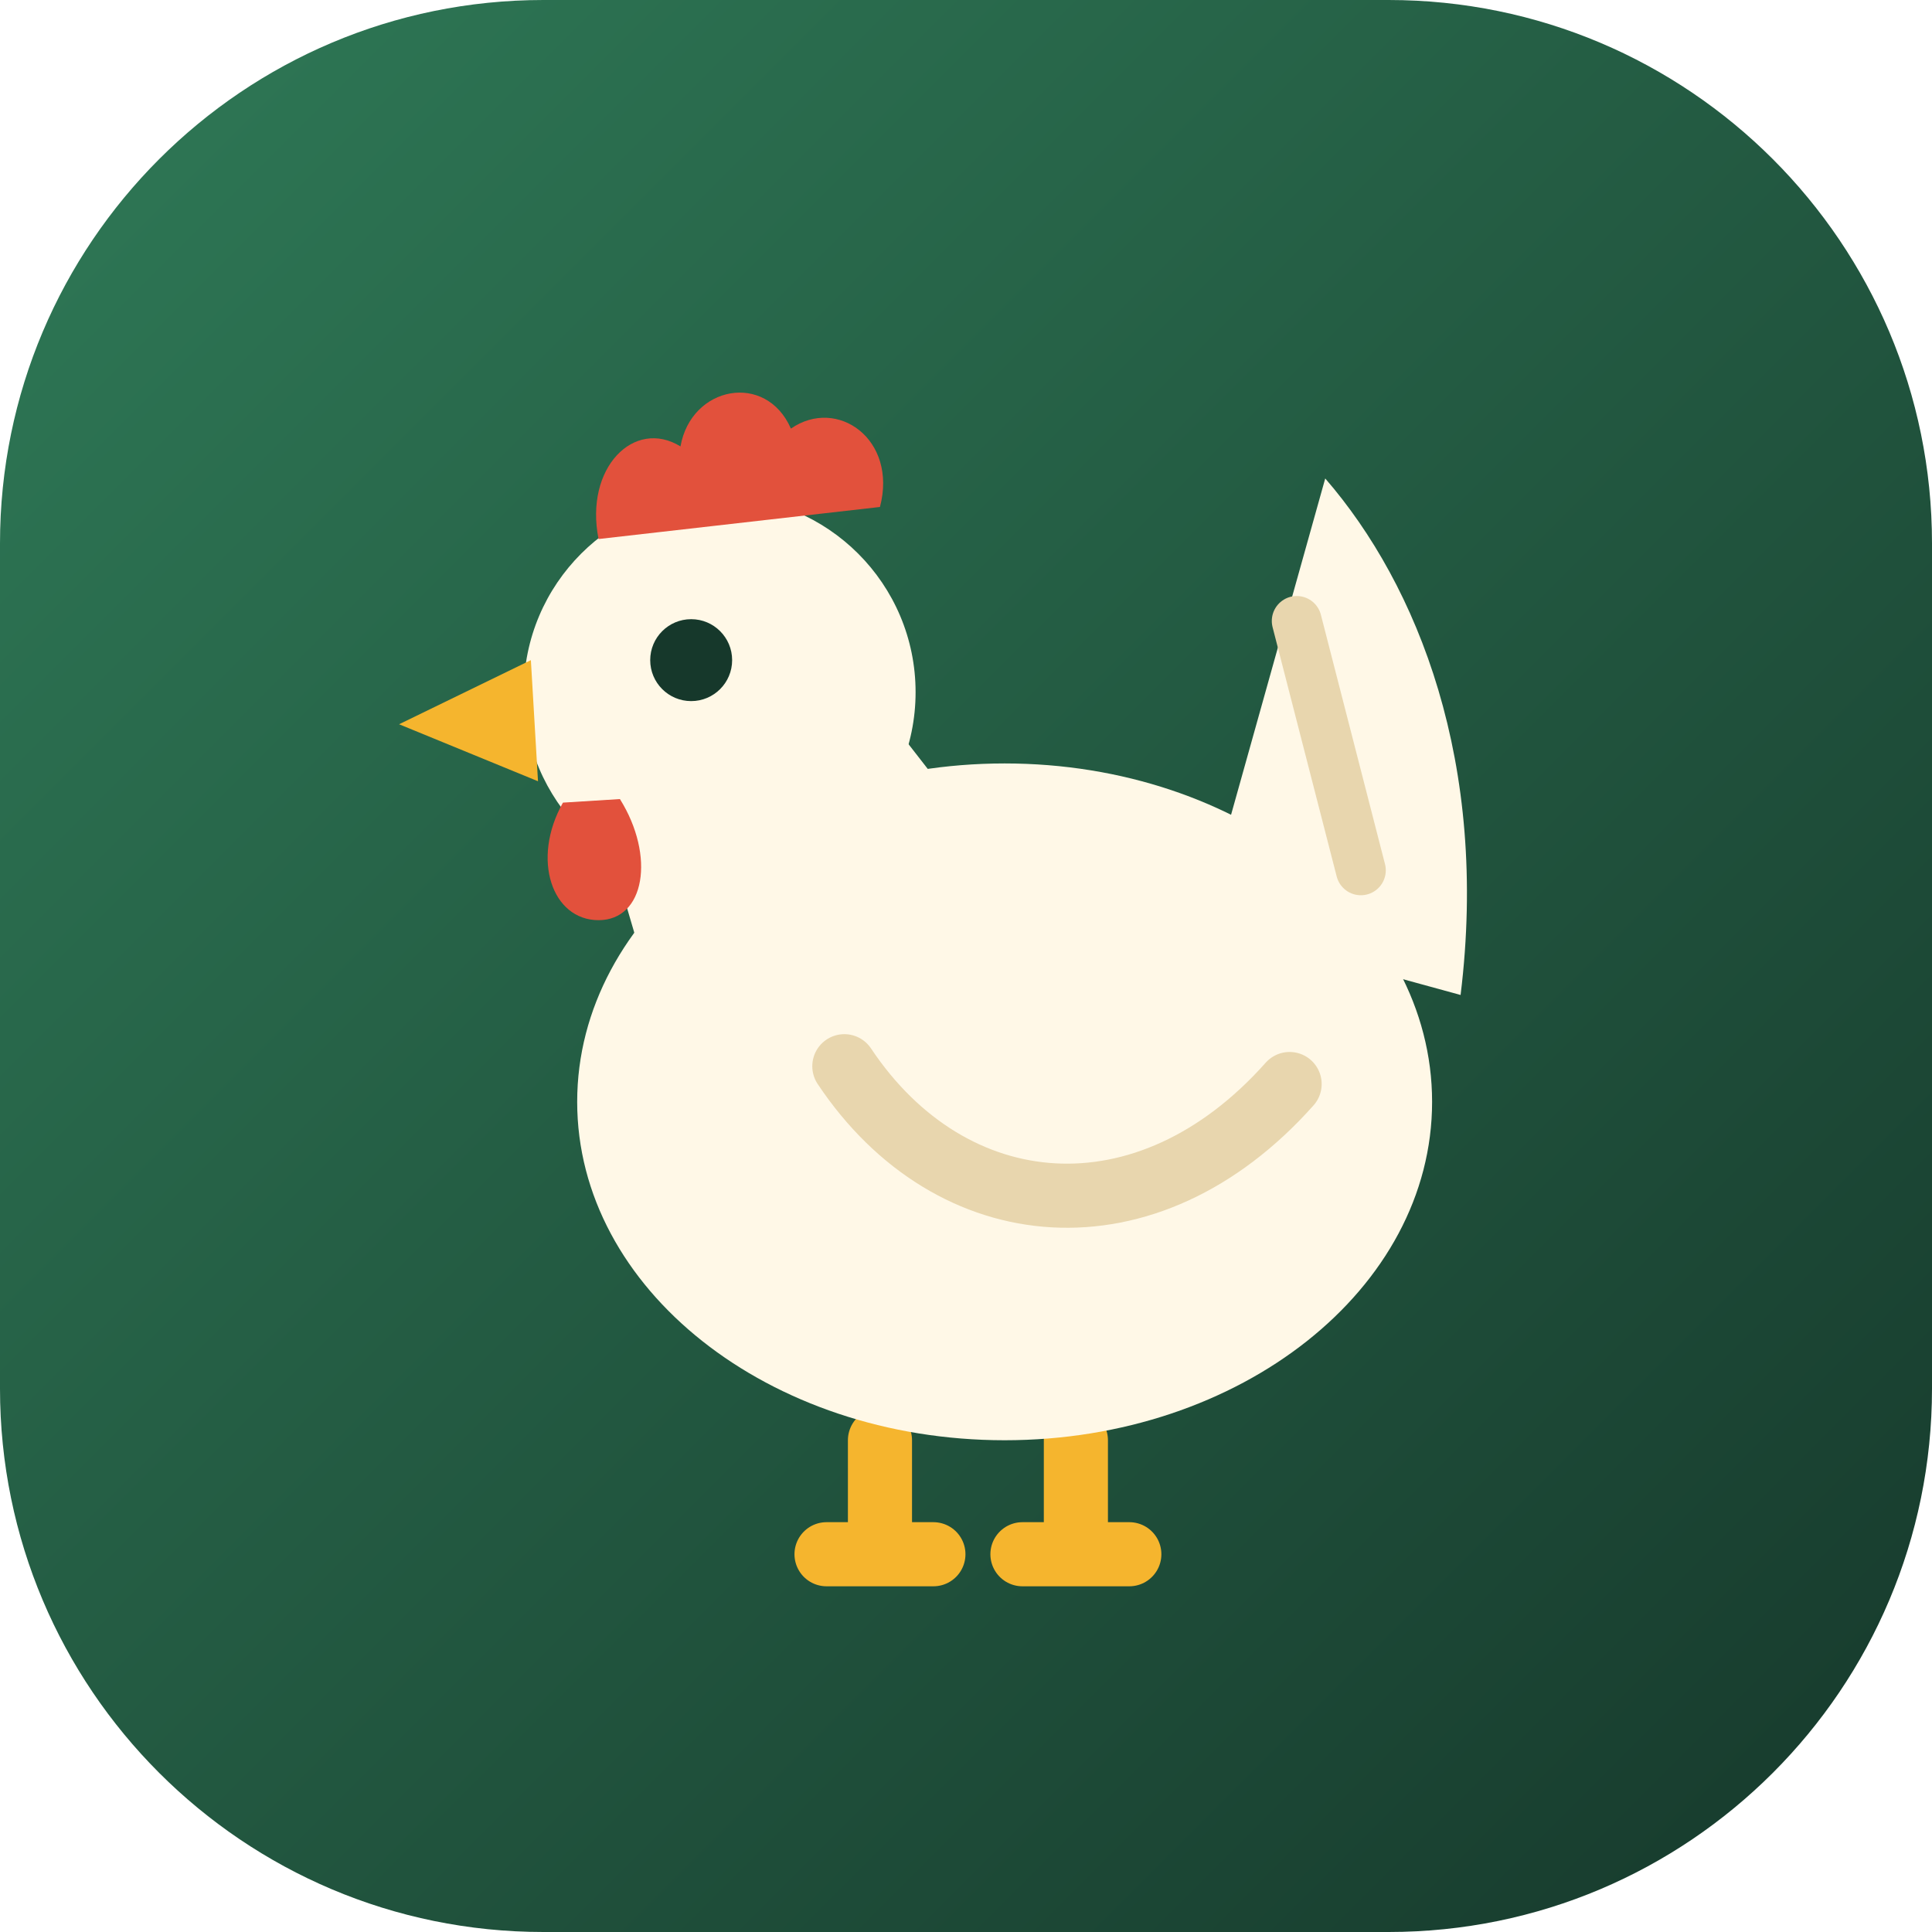
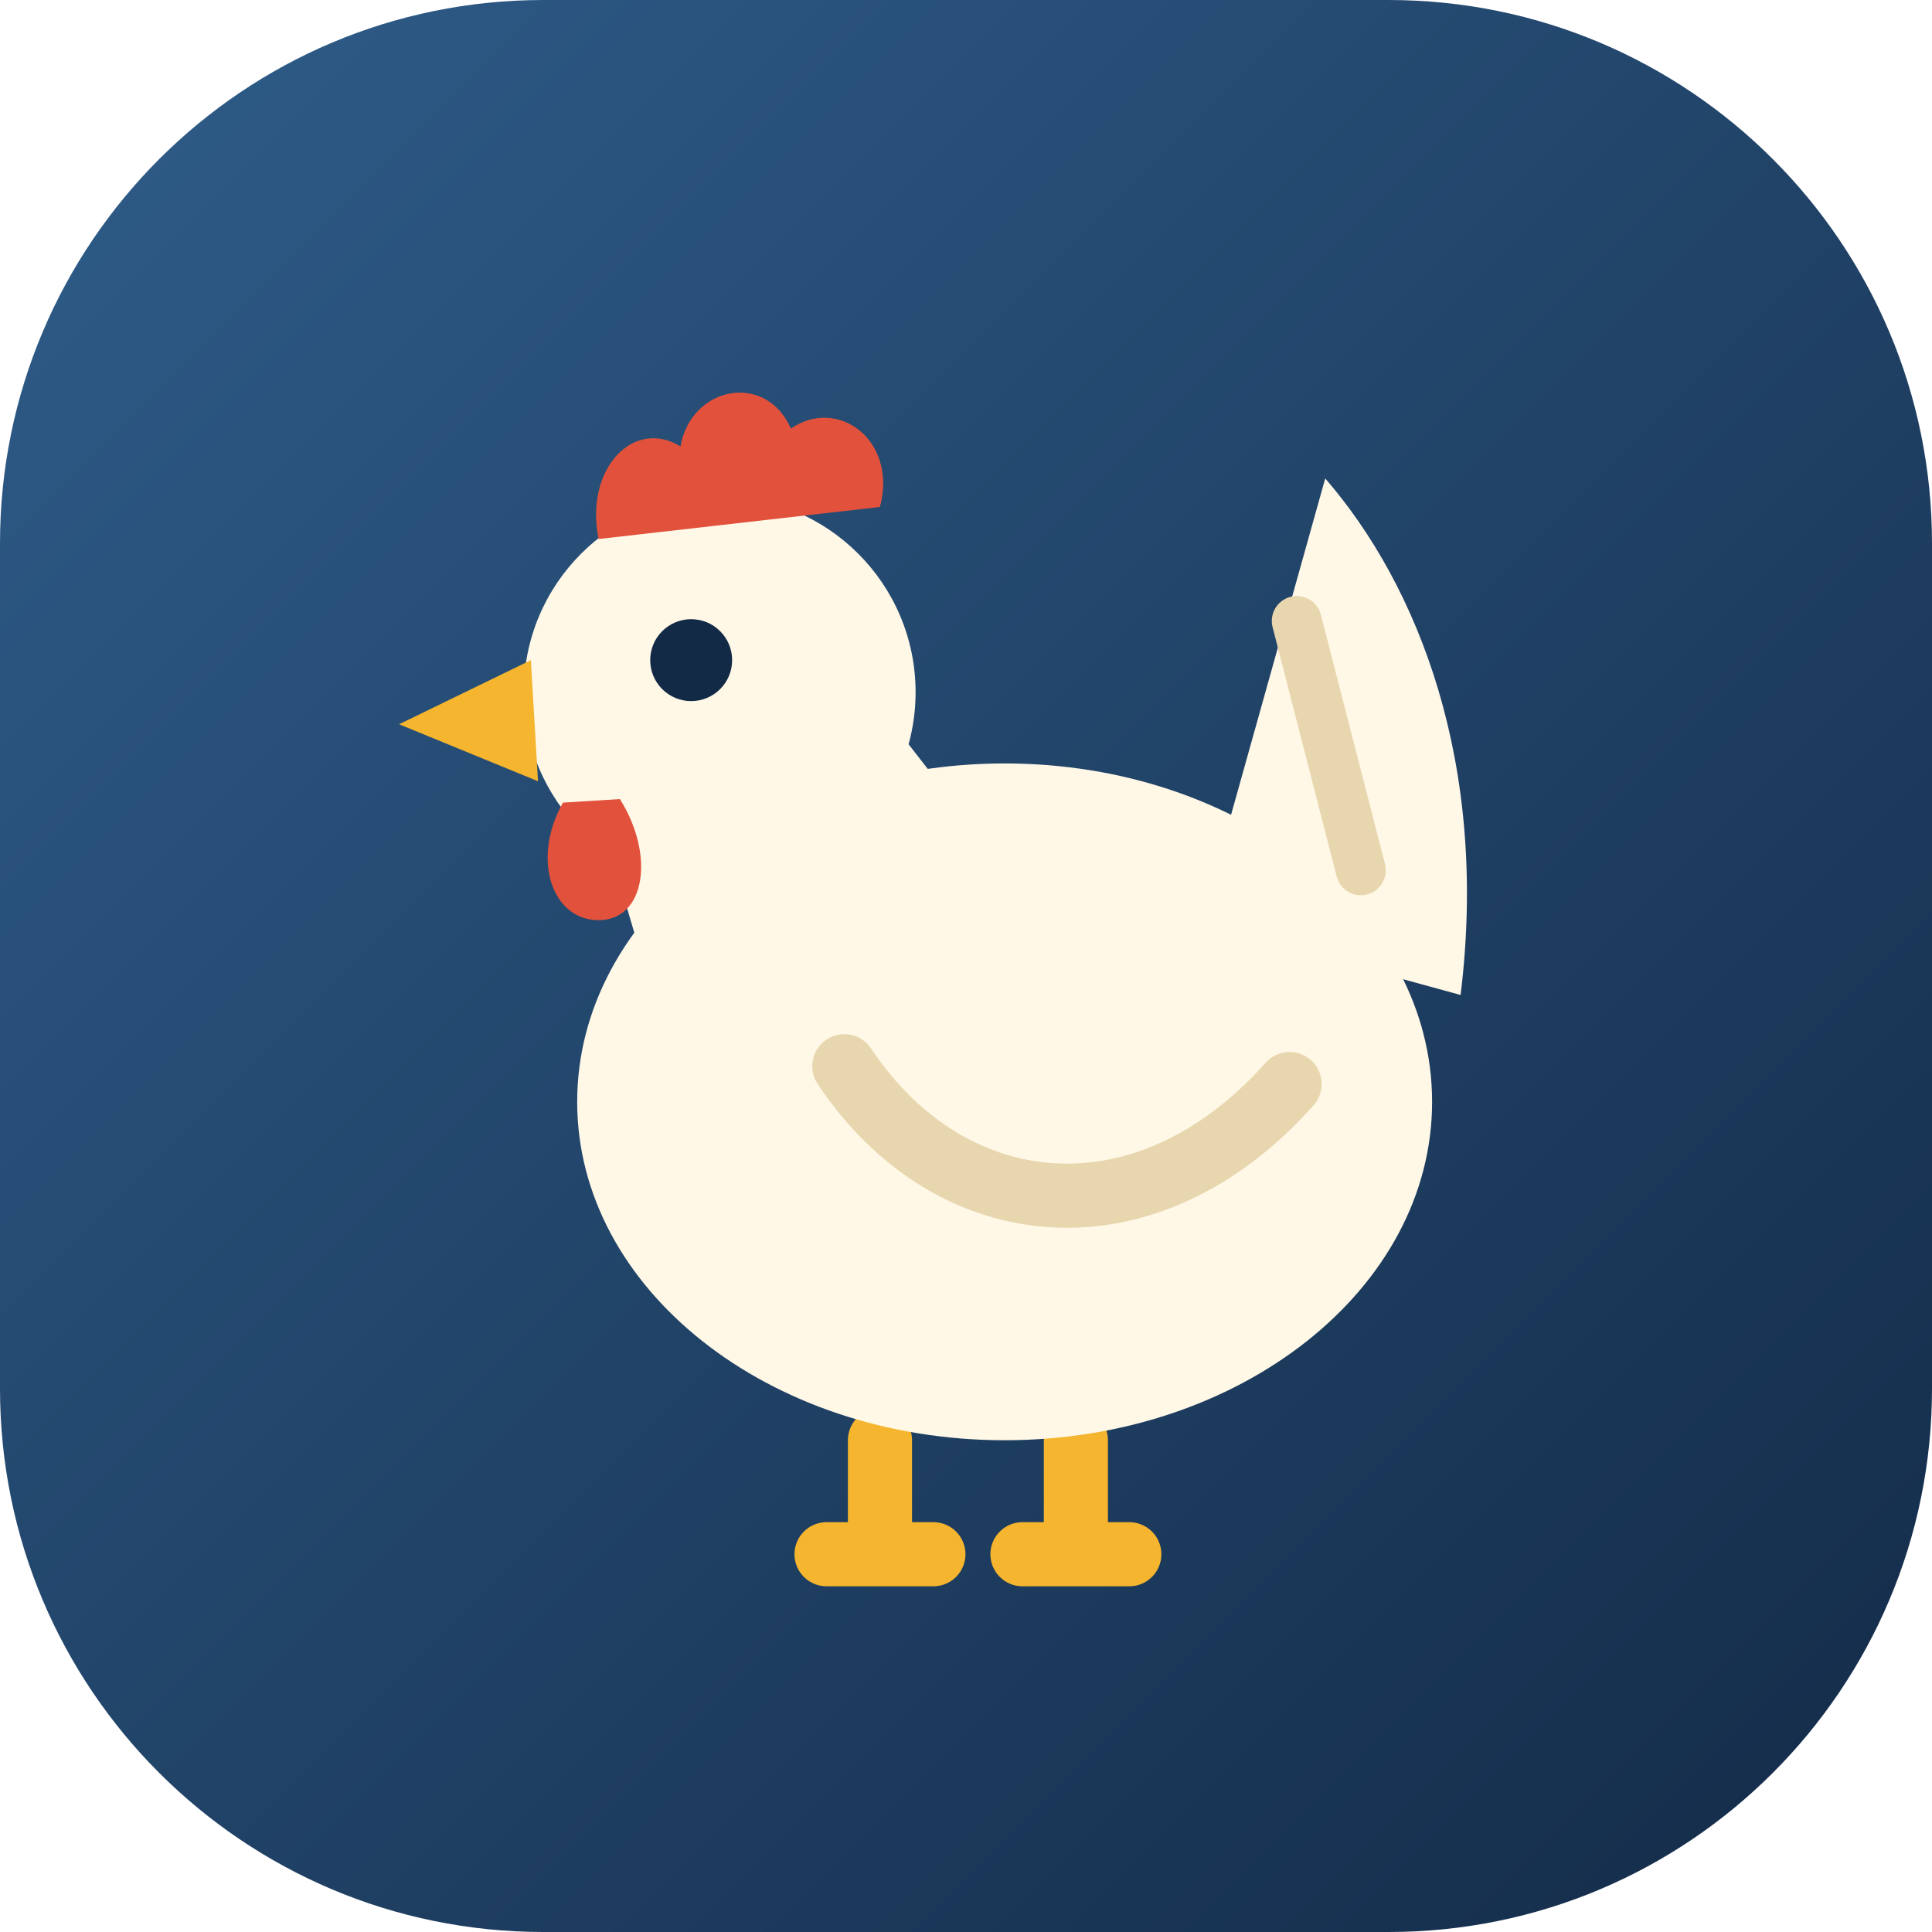
<svg xmlns="http://www.w3.org/2000/svg" viewBox="0 0 64 64">
  <defs>
    <linearGradient id="g" x1="0" y1="0" x2="1" y2="1">
-       <stop offset="0" stop-color="#2f7a57" />
-       <stop offset="1" stop-color="#16382b" />
+       <stop offset="0" stop-color="#2f5d8a" />
+       <stop offset="1" stop-color="#132a47" />
    </linearGradient>
  </defs>
  <rect width="64" height="64" rx="18" fill="url(#g)" />
  <g transform="translate(8.5 7) scale(1.18)">
    <path d="M26.5 20 30 7.5c2.6 3 4.6 8 3.8 14.5z" fill="#fff8e7" />
    <path d="M29.2 11.5 31 18.5" stroke="#e8d6ae" stroke-width="1.4" stroke-linecap="round" />
    <path d="M17.5 34.5v3.2M23 34.5v3.2M16 37.7h3M21.5 37.7h3" stroke="#f5b52e" stroke-width="1.8" stroke-linecap="round" />
    <ellipse cx="21" cy="25" rx="12" ry="9.5" fill="#fff8e7" />
    <path d="M9.5 16.5 16 12l7 9-11 4z" fill="#fff8e7" />
    <circle cx="13" cy="13.5" r="5.5" fill="#fff8e7" />
    <path d="M9.6 9.2c-.4-2 1-3.4 2.3-2.6.3-1.7 2.4-2.1 3.1-.5 1.3-.9 3 .3 2.5 2.2z" fill="#e2513c" />
    <path d="M7.7 12.6 4 14.4l3.9 1.6z" fill="#f5b52e" />
    <path d="M8.6 16.6c-.9 1.6-.3 3.3 1 3.3s1.6-1.8.6-3.4z" fill="#e2513c" />
-     <circle cx="12.2" cy="12.6" r="1.15" fill="#16382b" />
+     <circle cx="12.2" cy="12.6" r="1.15" fill="#132a47" />
    <path d="M16.5 24c3 4.5 8.5 5 12.5.5" stroke="#e8d6ae" stroke-width="1.8" stroke-linecap="round" fill="none" />
  </g>
</svg>
